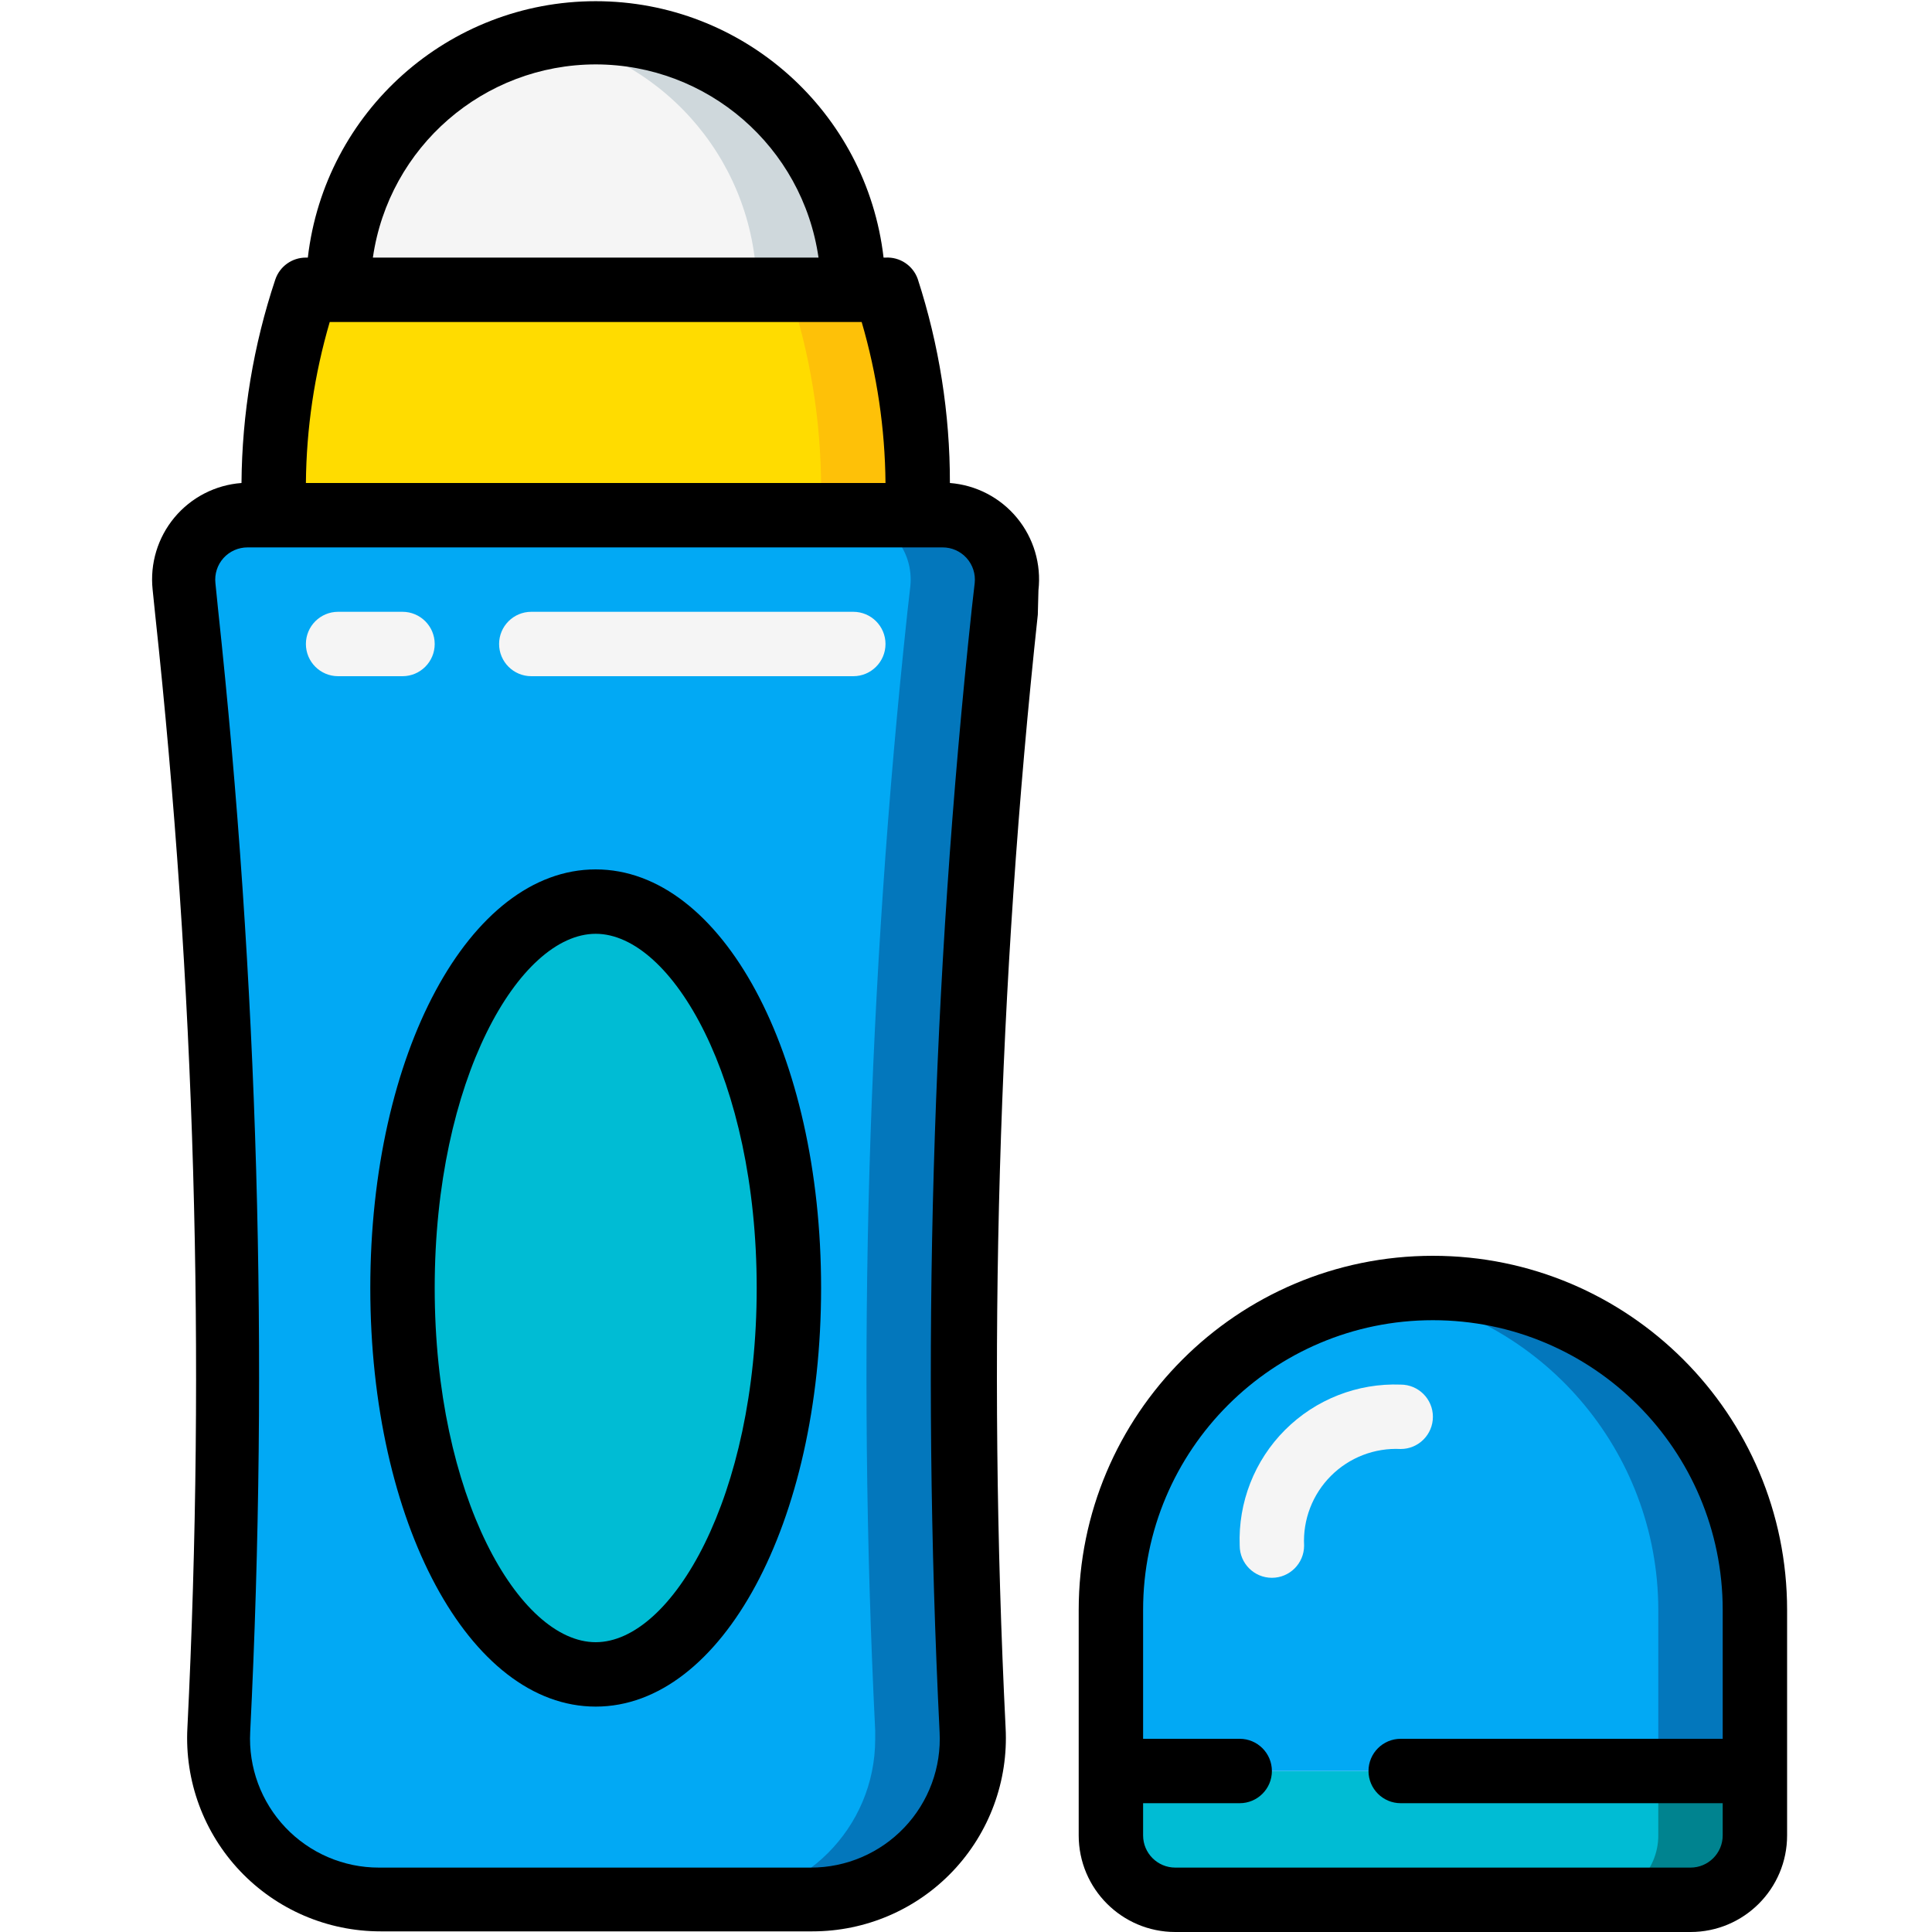
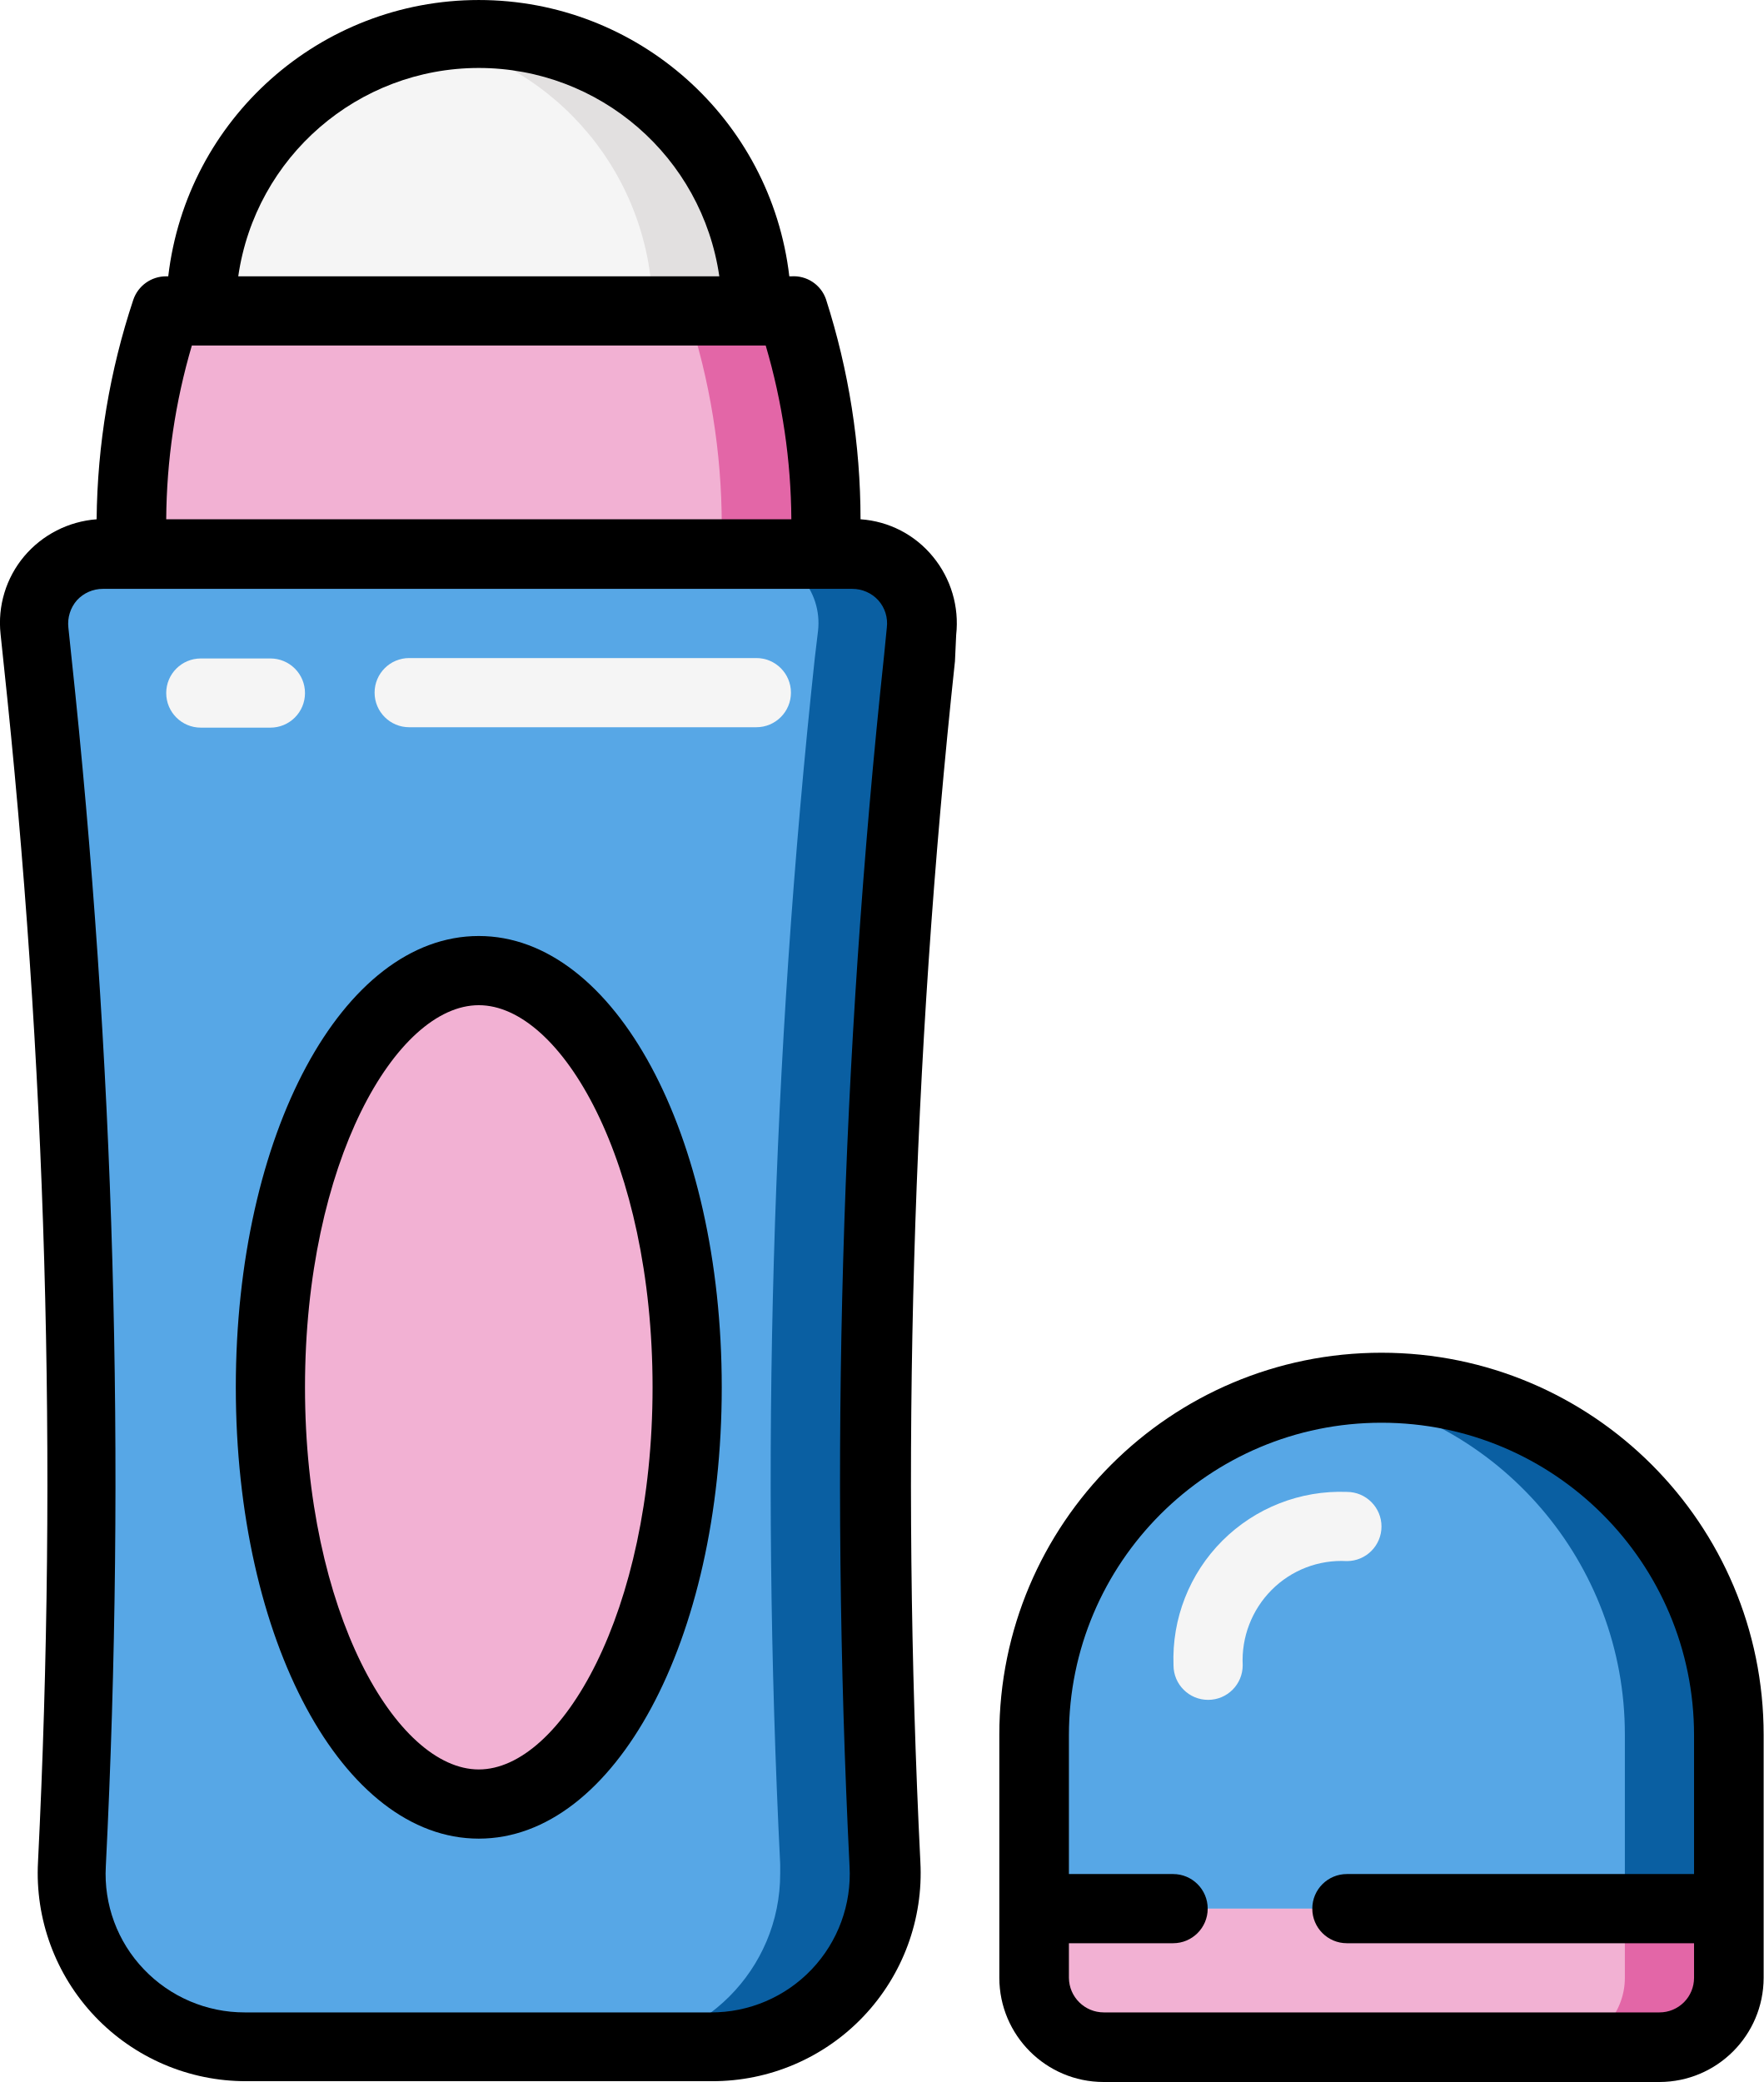
- <svg xmlns="http://www.w3.org/2000/svg" height="512" viewBox="0 0 51 60" width="512">
-   <g id="Page-1" fill="none" fill-rule="evenodd">
-     <g id="018---Roll-On" fill-rule="nonzero">
-       <g id="Icons_copy" transform="translate(1 1)">
-         <path id="Shape" d="m23.77 15h-21.54c-.571-.003-1.116.237-1.498.661-.382.424-.565.991-.502 1.559l.09.79c.834 7.812 1.251 15.663 1.25 23.52 0 3.79-.1 7.56-.29 11.21-.071 1.371.424 2.71 1.369 3.705.946.995 2.258 1.557 3.631 1.555h13.45c2.761 0 5-2.239 5-5 0-.09 0-.18 0-.27-.572-11.585-.238-23.197 1-34.73l.09-.79c.061-.575-.13-1.147-.523-1.571-.393-.424-.95-.657-1.527-.639zm-10.77 36c-3.31 0-6-5.37-6-12s2.69-12 6-12 6 5.37 6 12-2.69 12-6 12z" fill="#02a9f4" />
-         <path id="Shape" d="m23.77 15h-3c.571-.003 1.116.237 1.498.661.382.424.565.991.502 1.559l-.09.79c-1.238 11.533-1.572 23.145-1 34.73v.27c0 2.761-2.239 5-5 5h3c2.761 0 5-2.239 5-5 0-.09 0-.18 0-.27-.572-11.585-.238-23.197 1-34.73l.09-.79c.063-.567-.12-1.135-.502-1.559-.382-.424-.927-.665-1.498-.661z" fill="#0377bc" />
-         <path id="Shape" d="m21 8h-16c0-4.418 3.582-8 8-8s8 3.582 8 8z" fill="#f5f5f5" />
-         <path id="Shape" d="m13 0c-.504-.001-1.006.05-1.5.15 3.769.719 6.496 4.013 6.5 7.85h3c0-4.418-3.582-8-8-8z" fill="#cfd8dc" />
-         <path id="Shape" d="m23 14.16v.84h-20v-.84c.002-2.094.339-4.173 1-6.16h18c.661 1.987.998 4.066 1 6.16z" fill="#ffdc00" />
-         <path id="Shape" d="m22 8h-3c.661 1.987.998 4.066 1 6.16v.84h3v-.84c-.002-2.094-.339-4.173-1-6.16z" fill="#fec108" />
-         <path id="Shape" d="m49 54v2c0 1.105-.895 2-2 2h-16c-1.105 0-2-.895-2-2v-2z" fill="#00bcd4" />
-         <path id="Shape" d="m46 54v2c0 1.105-.895 2-2 2h3c1.105 0 2-.895 2-2v-2z" fill="#00838f" />
-         <path id="Shape" d="m49 49v5h-20v-5c0-5.523 4.477-10 10-10s10 4.477 10 10z" fill="#02a9f4" />
-         <path id="Shape" d="m46.07 41.93c-1.875-1.875-4.418-2.929-7.07-2.93-.502.004-1.003.044-1.5.12 4.885.741 8.497 4.939 8.5 9.88v5h3v-5c-.001-2.652-1.055-5.195-2.93-7.07z" fill="#0377bc" />
-         <ellipse id="Oval" cx="13" cy="39" fill="#00bcd4" rx="6" ry="12" />
-       </g>
-       <g id="Layer_2">
-         <g fill="#000">
-           <path id="Shape" d="m27.75 18.33c.092-.809-.149-1.621-.668-2.249-.519-.628-1.27-1.018-2.082-1.081.003-2.153-.335-4.293-1-6.34-.15-.417-.557-.686-1-.66h-.06c-.527-4.539-4.371-7.963-8.94-7.963-4.569 0-8.413 3.424-8.94 7.963h-.06c-.43-.001-.812.273-.95.68-.68 2.038-1.034 4.171-1.05 6.32-.81.06-1.561.447-2.081 1.07-.52.624-.765 1.432-.679 2.24l.08.78c1.236 11.48 1.57 23.038 1 34.57-.088 1.646.505 3.256 1.64 4.451s2.712 1.871 4.36 1.869h13.41c1.648.002 3.225-.674 4.36-1.869s1.728-2.805 1.64-4.451c-.57-11.532-.236-23.09 1-34.57zm-22.01-8.33h16.52c.476 1.625.725 3.307.74 5h-18c.015-1.693.264-3.375.74-5zm8.26-8c3.477.004 6.423 2.559 6.92 6h-13.84c.497-3.441 3.443-5.996 6.92-6zm11.68 16.9c-1.241 11.586-1.575 23.252-1 34.89.058 1.097-.338 2.169-1.095 2.965-.756.796-1.807 1.246-2.905 1.245h-13.41c-1.098.002-2.149-.449-2.905-1.245s-1.152-1.868-1.095-2.965c.58-11.638.246-23.304-1-34.89l-.08-.79c-.031-.284.06-.567.251-.779.191-.212.464-.332.749-.331h21.58c.285-.002.558.119.749.331.191.212.282.496.251.779z" />
-           <path id="Shape" d="m48 60c1.657 0 3-1.343 3-3v-7c0-6.075-4.925-11-11-11s-11 4.925-11 11v7c0 1.657 1.343 3 3 3zm-17-3v-1h3c.552 0 1-.448 1-1s-.448-1-1-1h-3v-4c0-4.971 4.029-9 9-9s9 4.029 9 9v4h-10c-.552 0-1 .448-1 1s.448 1 1 1h10v1c0 .552-.448 1-1 1h-16c-.552 0-1-.448-1-1z" />
-           <path id="Shape" d="m14 27c-3.92 0-7 5.71-7 13s3.08 13 7 13 7-5.71 7-13-3.08-13-7-13zm0 24c-2.37 0-5-4.52-5-11s2.63-11 5-11 5 4.52 5 11-2.63 11-5 11z" />
+ <svg xmlns="http://www.w3.org/2000/svg" viewBox="0 0 433.34 511.6">
+   <defs>
+     <style>.cls-1{fill:#57a7e6;}.cls-2{fill:#0a5fa2;}.cls-3{fill:#f5f5f5;}.cls-4{fill:#e2e0e0;}.cls-5{fill:#f2b1d3;}.cls-6{fill:#e366a7;}</style>
+   </defs>
+   <g id="Layer_2" data-name="Layer 2">
+     <g id="Layer_1-2" data-name="Layer 1">
+       <g id="Page-1">
+         <g id="_018---Roll-On" data-name="018---Roll-On">
+           <g id="Icons_copy" data-name="Icons copy">
+             <path id="Shape" class="cls-1" d="M209.54,136.1H25.74A17,17,0,0,0,8.64,155l.8,6.7a1896.23,1896.23,0,0,1,10.7,200.7c0,32.3-.9,64.5-2.5,95.7A42.74,42.74,0,0,0,60.34,503h114.8a42.68,42.68,0,0,0,42.7-42.7V458a1905.4,1905.4,0,0,1,8.5-296.4l.8-6.7a17,17,0,0,0-4.5-13.4,17.51,17.51,0,0,0-13.1-5.4Zm-91.9,307.2c-28.2,0-51.2-45.8-51.2-102.4s23-102.4,51.2-102.4,51.2,45.8,51.2,102.4S145.84,443.3,117.64,443.3Z" />
+             <path id="Shape-2" data-name="Shape" class="cls-2" d="M209.54,136.1h-25.6A17,17,0,0,1,201,155l-.8,6.7a1892.8,1892.8,0,0,0-8.5,296.4v2.3A42.68,42.68,0,0,1,149,503.1h25.6a42.68,42.68,0,0,0,42.7-42.7v-2.3a1905.4,1905.4,0,0,1,8.5-296.4l.8-6.7a17.09,17.09,0,0,0-4.3-13.3,17.8,17.8,0,0,0-12.8-5.6Z" />
+             <path id="Shape-3" data-name="Shape" class="cls-3" d="M185.84,76.4H49.34a68.25,68.25,0,1,1,136.5,0Z" />
+             <path id="Shape-4" data-name="Shape" class="cls-4" d="M117.64,8.1a61.1,61.1,0,0,0-12.8,1.3,68.26,68.26,0,0,1,55.5,67h25.6A68.39,68.39,0,0,0,117.64,8.1Z" />
+             <path id="Shape-5" data-name="Shape" class="cls-5" d="M202.94,129v7.2H32.24V129a167.91,167.91,0,0,1,8.5-52.6h153.6A165.18,165.18,0,0,1,202.94,129Z" />
+             <path id="Shape-6" data-name="Shape" class="cls-6" d="M194.44,76.4h-25.6a167.91,167.91,0,0,1,8.5,52.6v7.2h25.6V129A167.91,167.91,0,0,0,194.44,76.4Z" />
+             <path id="Shape-7" data-name="Shape" class="cls-5" d="M424.84,468.9V486a17.09,17.09,0,0,1-17.1,17.1H271.24a17.09,17.09,0,0,1-17.1-17.1V468.9Z" />
+             <path id="Shape-8" data-name="Shape" class="cls-6" d="M399.24,468.9V486a17.09,17.09,0,0,1-17.1,17.1h25.6a17.09,17.09,0,0,0,17.1-17.1V468.9Z" />
+             <path id="Shape-9" data-name="Shape" class="cls-1" d="M424.84,426.3V469H254.14V426.3a85.35,85.35,0,0,1,170.7,0Z" />
+             <path id="Shape-10" data-name="Shape" class="cls-2" d="M399.84,365.9a85.31,85.31,0,0,0-60.3-25,90.79,90.79,0,0,0-12.8,1,85.21,85.21,0,0,1,72.5,84.3v42.7h25.6V426.2A85.31,85.31,0,0,0,399.84,365.9Z" />
+             <ellipse id="Oval" class="cls-5" cx="117.64" cy="340.9" rx="51.2" ry="102.4" />
+           </g>
+           <g id="Layer_2-2" data-name="Layer 2">
+             <path id="Shape-11" data-name="Shape" d="M234.94,156a25.72,25.72,0,0,0-5.7-19.2,25.17,25.17,0,0,0-17.8-9.2,177.32,177.32,0,0,0-8.5-54.1,8.4,8.4,0,0,0-8.5-5.6h-.5a76.82,76.82,0,0,0-152.6,0h-.5a8.5,8.5,0,0,0-8.1,5.8,176.57,176.57,0,0,0-9,53.9,25.83,25.83,0,0,0-17.8,9.1,25.43,25.43,0,0,0-5.8,19.1l.7,6.7a1887.48,1887.48,0,0,1,8.5,295,51.13,51.13,0,0,0,51.2,53.9h114.4a51.13,51.13,0,0,0,51.2-53.9,1887.48,1887.48,0,0,1,8.5-295ZM47.14,84.9h141a154.29,154.29,0,0,1,6.3,42.7H40.84A154.84,154.84,0,0,1,47.14,84.9Zm70.5-68.2a59.74,59.74,0,0,1,59.1,51.2H58.54A59.74,59.74,0,0,1,117.64,16.7Zm99.6,144.2a1909.75,1909.75,0,0,0-8.5,297.7,34,34,0,0,1-34.1,35.9H60.14a34.18,34.18,0,0,1-24.8-10.6A33.83,33.83,0,0,1,26,458.6a1897.21,1897.21,0,0,0-8.5-297.7l-.7-6.7a8.74,8.74,0,0,1,2.1-6.7,8.63,8.63,0,0,1,6.4-2.8h184.1a8.63,8.63,0,0,1,6.4,2.8,8.5,8.5,0,0,1,2.1,6.7Z" />
+             <path id="Shape-12" data-name="Shape" d="M407.74,511.6a25.65,25.65,0,0,0,25.6-25.6V426.3a93.9,93.9,0,1,0-187.8,0V486a25.65,25.65,0,0,0,25.6,25.6ZM262.64,486v-8.5h25.6a8.5,8.5,0,0,0,0-17h-25.6V426.4a76.8,76.8,0,0,1,153.6,0v34.1h-85.3a8.5,8.5,0,0,0,0,17h85.3V486a8.49,8.49,0,0,1-8.5,8.5H271.24A8.58,8.58,0,0,1,262.64,486Z" />
+             <path id="Shape-13" data-name="Shape" d="M117.64,230c-33.5,0-59.7,48.7-59.7,110.9s26.3,110.9,59.7,110.9,59.7-48.7,59.7-110.9S151,230,117.64,230Zm0,204.8c-20.2,0-42.7-38.6-42.7-93.9s22.4-93.9,42.7-93.9,42.7,38.6,42.7,93.9S137.84,434.8,117.64,434.8Z" />
+             <path id="Shape-14" data-name="Shape" class="cls-3" d="M305.34,409.2a24.54,24.54,0,0,1,7.1-18.5,24.17,24.17,0,0,1,18.5-7.1,8.5,8.5,0,0,0,0-17,41.07,41.07,0,0,0-42.6,42.6,8.5,8.5,0,0,0,17,0Z" />
+             <path id="Shape-15" data-name="Shape" class="cls-3" d="M74.94,170.3a8.49,8.49,0,0,0-8.5-8.5H49.34a8.5,8.5,0,0,0,0,17h17.1A8.49,8.49,0,0,0,74.94,170.3Z" />
+             <path id="Shape-16" data-name="Shape" class="cls-3" d="M185.84,161.7h-85.3a8.5,8.5,0,0,0,0,17h85.3a8.5,8.5,0,0,0,0-17Z" />
+           </g>
        </g>
-         <path id="Shape" d="m36 48c-.041-.807.262-1.594.834-2.166s1.359-.875 2.166-.834c.552 0 1-.448 1-1s-.448-1-1-1c-1.341-.051-2.643.459-3.592 1.408s-1.459 2.251-1.408 3.592c0 .552.448 1 1 1s1-.448 1-1z" fill="#f5f5f5" />
-         <path id="Shape" d="m9 20c0-.552-.448-1-1-1h-2c-.552 0-1 .448-1 1s.448 1 1 1h2c.552 0 1-.448 1-1z" fill="#f5f5f5" />
-         <path id="Shape" d="m22 19h-10c-.552 0-1 .448-1 1s.448 1 1 1h10c.552 0 1-.448 1-1s-.448-1-1-1z" fill="#f5f5f5" />
      </g>
    </g>
  </g>
</svg>
